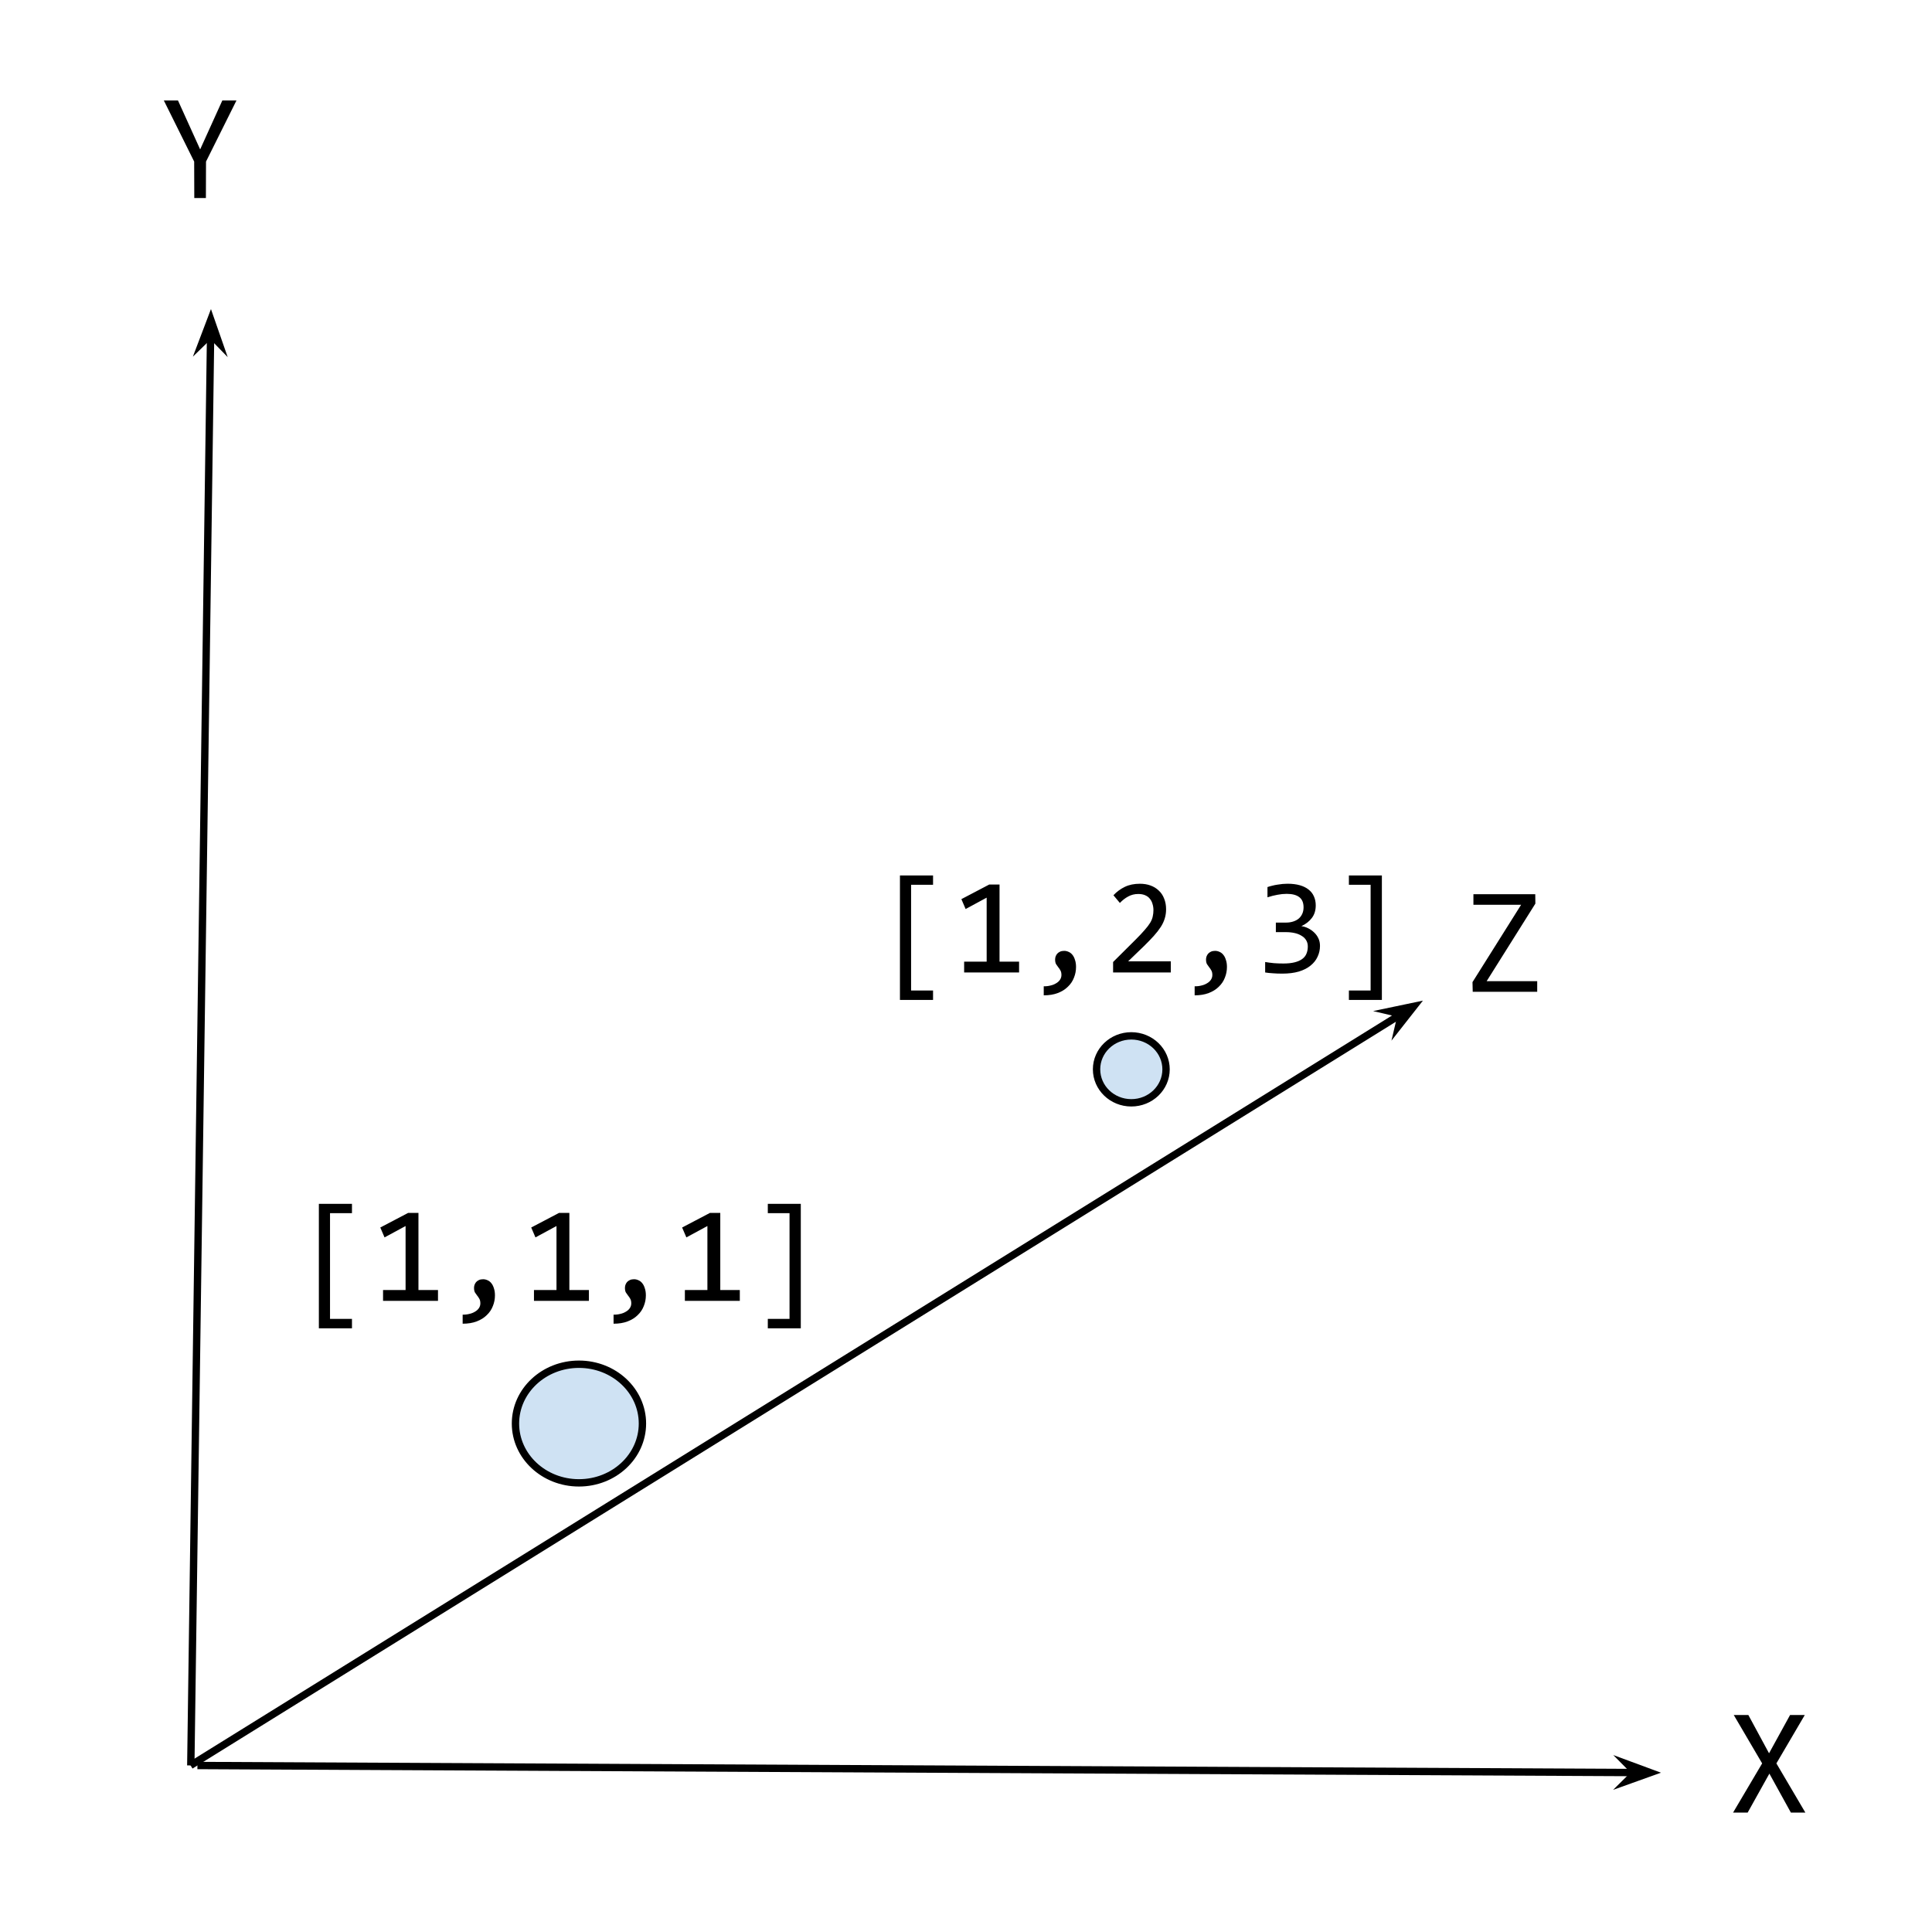
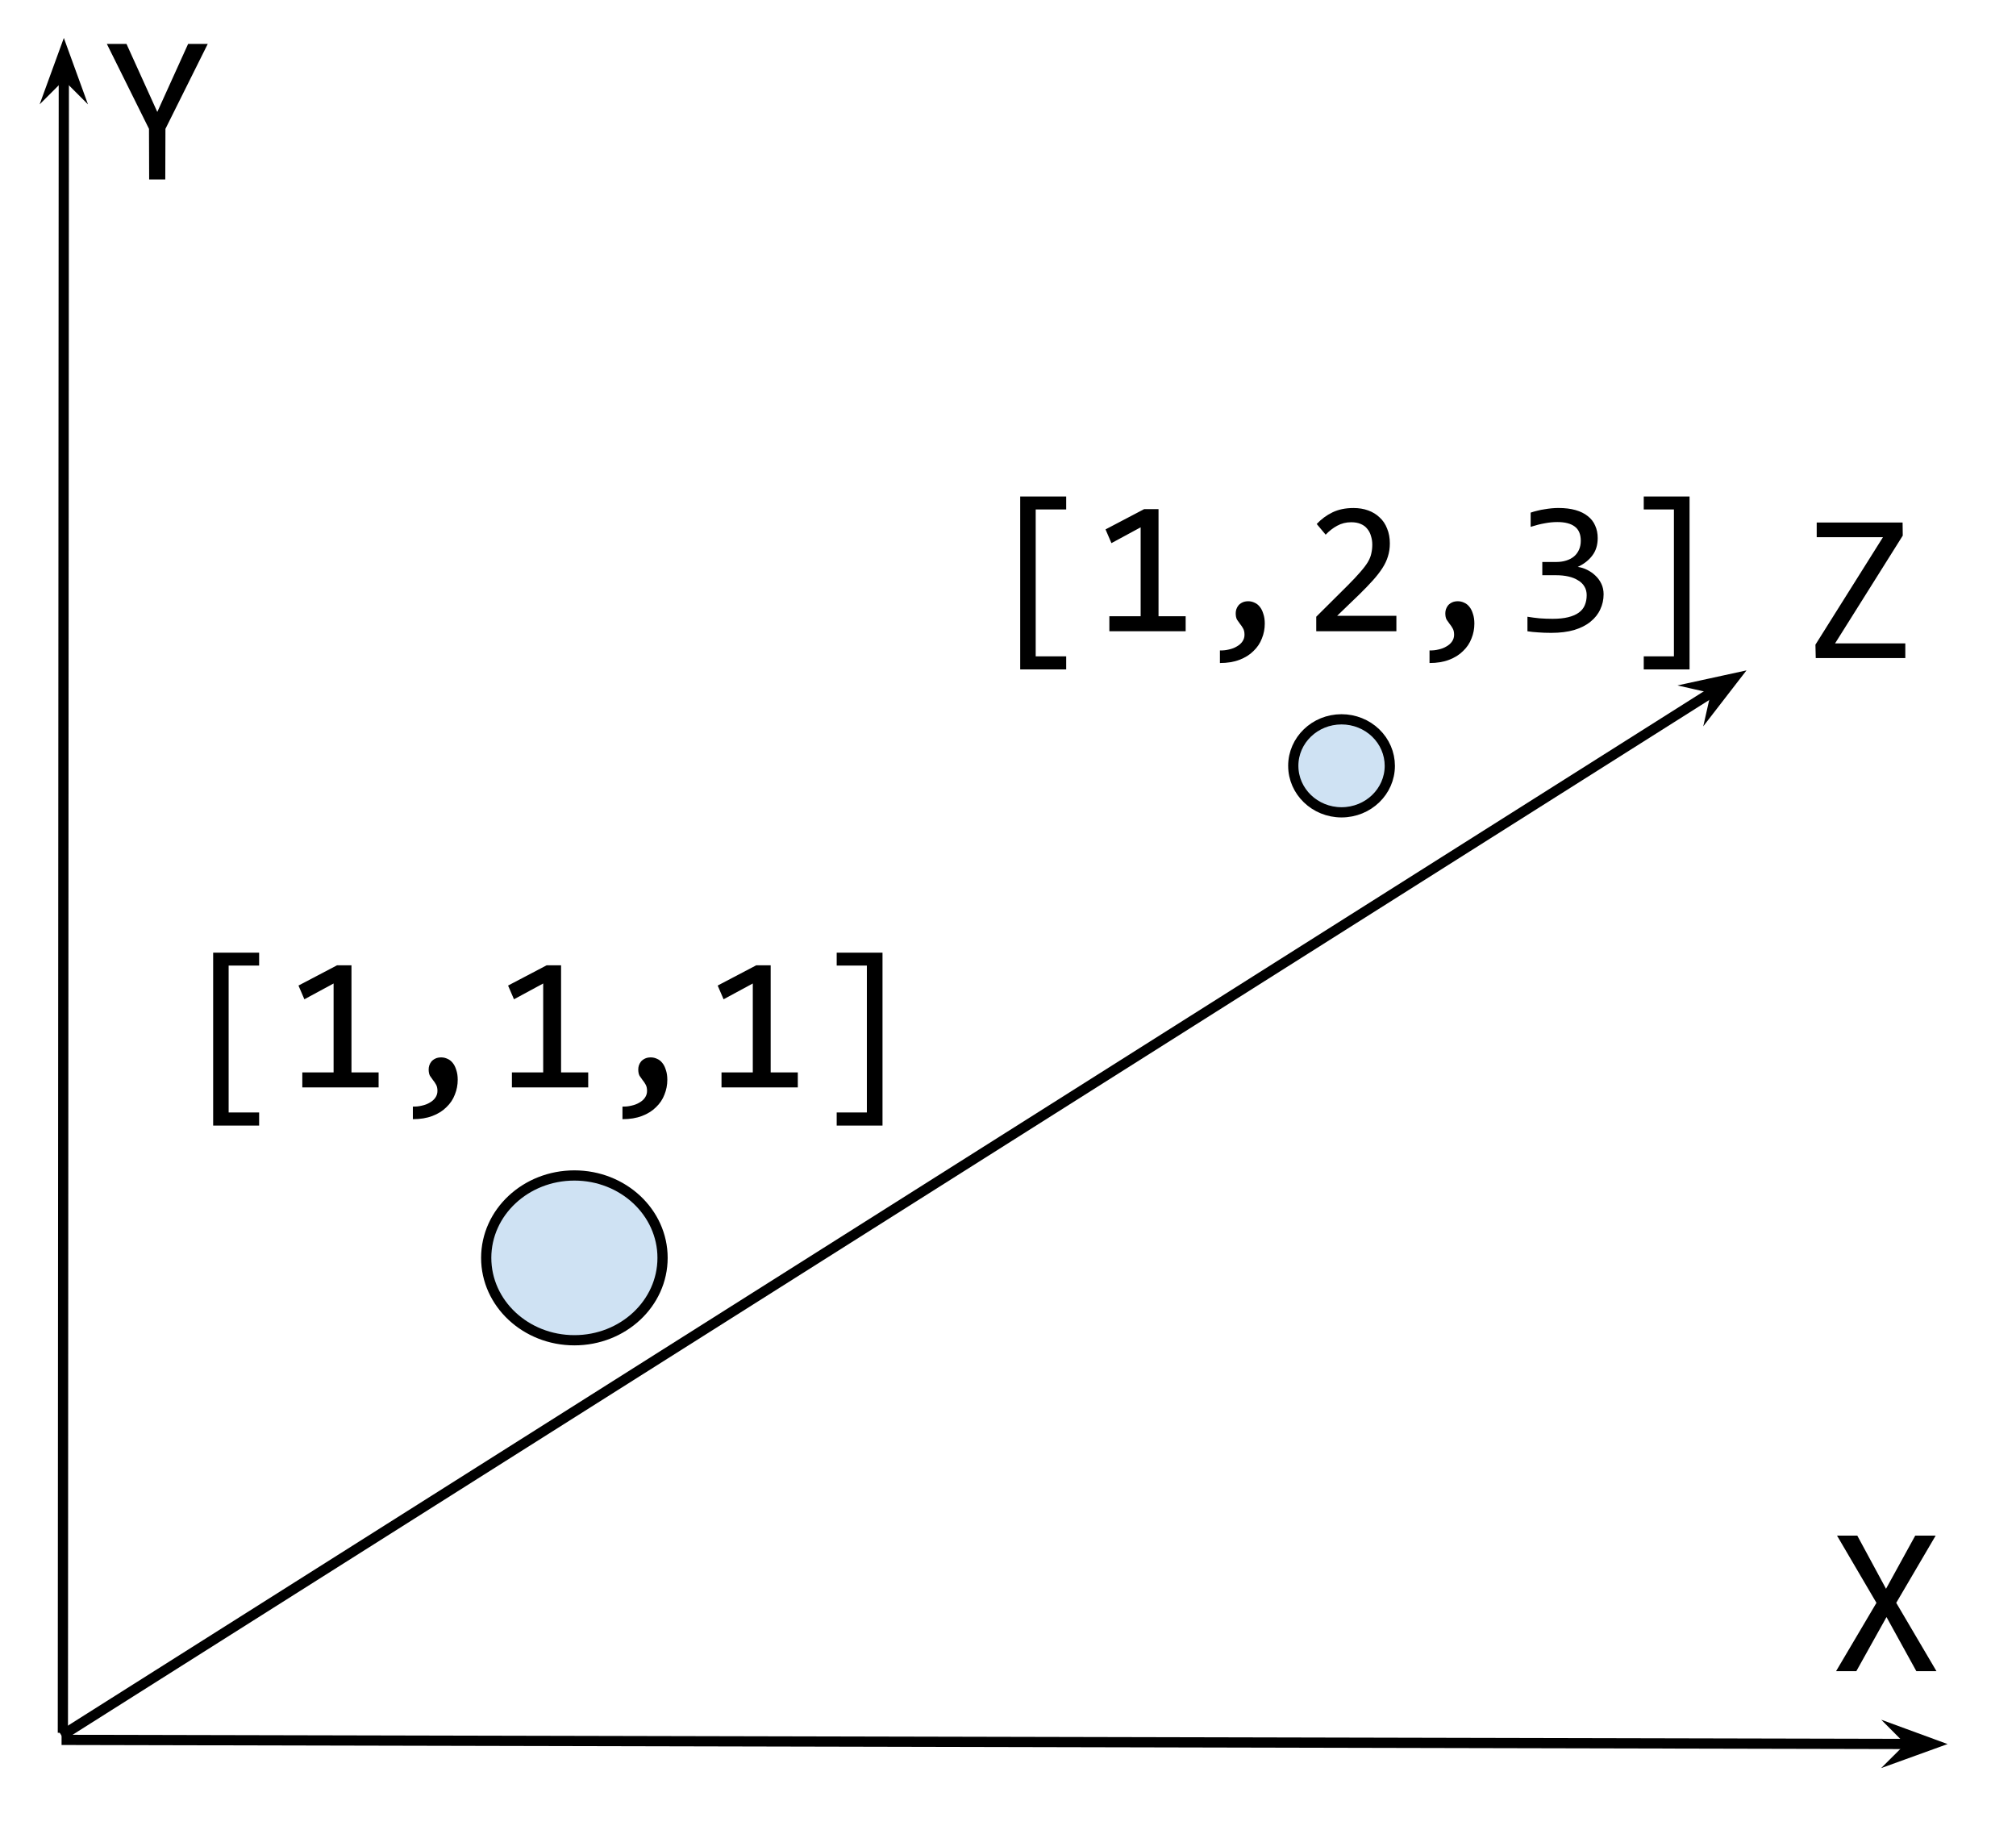
- <svg xmlns="http://www.w3.org/2000/svg" version="1.1" viewBox="0.0 0.0 262.638 261.617" fill="none" stroke="none" stroke-linecap="square" stroke-miterlimit="10">
+ <svg xmlns="http://www.w3.org/2000/svg" version="1.1" viewBox="0.0 0.0 197.32 179.018" fill="none" stroke="none" stroke-linecap="square" stroke-miterlimit="10">
  <clipPath id="p.0">
-     <path d="m0 0l262.638 0l0 261.617l-262.638 0l0 -261.617z" clip-rule="nonzero" />
+     <path d="m0 0l197.32 0l0 179.018l-197.32 0l0 -179.018z" clip-rule="nonzero" />
  </clipPath>
  <g clip-path="url(#p.0)">
-     <path fill="#000000" fill-opacity="0.0" d="m0 0l262.638 0l0 261.617l-262.638 0z" fill-rule="evenodd" />
-     <path fill="#000000" fill-opacity="0.0" d="m110.199 105.281l92.535 0l0 42.016l-92.535 0z" fill-rule="evenodd" />
-     <path fill="#000000" d="m126.84 135.936l-4.5 0l0 -16.922l4.5 0l0 1.266l-2.984 0l0 14.375l2.984 0l0 1.281zm11.695 -3.734l-7.469 0l0 -1.469l3.062 0l0 -8.703l-2.859 1.547l-0.578 -1.344l3.781 -1.984l1.406 0l0 10.484l2.656 0l0 1.469zm3.351 1.875q0.453 0.016 0.891 -0.094q0.438 -0.094 0.766 -0.297q0.344 -0.188 0.547 -0.484q0.203 -0.297 0.203 -0.656q0 -0.391 -0.141 -0.625q-0.125 -0.234 -0.297 -0.438q-0.156 -0.203 -0.297 -0.422q-0.125 -0.234 -0.125 -0.625q0 -0.188 0.062 -0.391q0.078 -0.219 0.219 -0.391q0.156 -0.172 0.391 -0.281q0.234 -0.109 0.562 -0.109q0.312 0 0.609 0.141q0.297 0.125 0.516 0.406q0.219 0.266 0.344 0.688q0.141 0.406 0.141 0.953q0 0.766 -0.281 1.453q-0.266 0.703 -0.828 1.234q-0.547 0.547 -1.375 0.859q-0.812 0.312 -1.906 0.312l0 -1.234zm17.273 -1.875l-7.844 0l0 -1.422l3.078 -3.062q0.75 -0.75 1.219 -1.297q0.484 -0.547 0.75 -0.984q0.266 -0.453 0.344 -0.859q0.094 -0.406 0.094 -0.859q0 -0.438 -0.125 -0.828q-0.109 -0.406 -0.359 -0.703q-0.234 -0.312 -0.641 -0.484q-0.391 -0.172 -0.938 -0.172q-0.75 0 -1.375 0.344q-0.609 0.328 -1.125 0.875l-0.875 -1.047q0.672 -0.719 1.547 -1.141q0.875 -0.422 2.047 -0.422q0.797 0 1.438 0.234q0.656 0.234 1.125 0.688q0.484 0.438 0.734 1.094q0.266 0.641 0.266 1.453q0 0.672 -0.188 1.266q-0.172 0.578 -0.547 1.156q-0.375 0.578 -0.938 1.203q-0.547 0.609 -1.312 1.359l-2.172 2.094l5.797 0l0 1.516zm3.242 1.875q0.453 0.016 0.891 -0.094q0.438 -0.094 0.766 -0.297q0.344 -0.188 0.547 -0.484q0.203 -0.297 0.203 -0.656q0 -0.391 -0.141 -0.625q-0.125 -0.234 -0.297 -0.438q-0.156 -0.203 -0.297 -0.422q-0.125 -0.234 -0.125 -0.625q0 -0.188 0.062 -0.391q0.078 -0.219 0.219 -0.391q0.156 -0.172 0.391 -0.281q0.234 -0.109 0.562 -0.109q0.312 0 0.609 0.141q0.297 0.125 0.516 0.406q0.219 0.266 0.344 0.688q0.141 0.406 0.141 0.953q0 0.766 -0.281 1.453q-0.266 0.703 -0.828 1.234q-0.547 0.547 -1.375 0.859q-0.812 0.312 -1.906 0.312l0 -1.234zm17.039 -5.484q0 0.781 -0.328 1.469q-0.312 0.688 -0.953 1.203q-0.625 0.516 -1.594 0.812q-0.969 0.281 -2.25 0.281q-0.719 0 -1.281 -0.047q-0.562 -0.031 -1.047 -0.109l0 -1.422q0.562 0.094 1.188 0.156q0.625 0.047 1.281 0.047q0.891 0 1.516 -0.156q0.641 -0.156 1.047 -0.453q0.406 -0.297 0.578 -0.719q0.188 -0.438 0.188 -0.984q0 -0.484 -0.219 -0.844q-0.219 -0.375 -0.625 -0.609q-0.391 -0.25 -0.938 -0.375q-0.547 -0.125 -1.203 -0.125l-1.359 0l0 -1.297l1.375 0q0.531 0 0.969 -0.141q0.453 -0.141 0.766 -0.406q0.312 -0.266 0.484 -0.656q0.172 -0.391 0.172 -0.875q0 -0.953 -0.594 -1.391q-0.578 -0.438 -1.703 -0.438q-0.609 0 -1.25 0.125q-0.625 0.109 -1.359 0.344l0 -1.391q0.312 -0.109 0.656 -0.188q0.359 -0.094 0.703 -0.141q0.359 -0.062 0.703 -0.094q0.344 -0.031 0.656 -0.031q0.953 0 1.672 0.203q0.719 0.203 1.203 0.594q0.484 0.375 0.719 0.922q0.25 0.547 0.25 1.219q0 1.031 -0.531 1.719q-0.516 0.688 -1.422 1.109q0.469 0.062 0.906 0.281q0.453 0.219 0.812 0.562q0.375 0.344 0.594 0.812q0.219 0.453 0.219 1.031zm8.414 7.344l-4.484 0l0 -1.281l2.953 0l0 -14.375l-2.953 0l0 -1.266l4.484 0l0 16.922z" fill-rule="nonzero" />
-     <path fill="#000000" fill-opacity="0.0" d="m28.677 42.016l-2.74 197.984" fill-rule="evenodd" />
-     <path stroke="#000000" stroke-width="1.0" stroke-linejoin="round" stroke-linecap="butt" d="m28.63 45.443l-2.693 194.558" fill-rule="evenodd" />
-     <path fill="#000000" stroke="#000000" stroke-width="1.0" stroke-linecap="butt" d="m28.63 45.443l1.109 1.14l-1.082 -3.105l-1.167 3.074z" fill-rule="evenodd" />
-     <path fill="#000000" fill-opacity="0.0" d="m225.798 240.987l-198.961 -0.976" fill-rule="evenodd" />
-     <path stroke="#000000" stroke-width="1.0" stroke-linejoin="round" stroke-linecap="butt" d="m222.371 240.97l-195.534 -0.96" fill-rule="evenodd" />
-     <path fill="#000000" stroke="#000000" stroke-width="1.0" stroke-linecap="butt" d="m222.371 240.97l-1.13 1.119l3.095 -1.109l-3.084 -1.14z" fill-rule="evenodd" />
-     <path fill="#000000" fill-opacity="0.0" d="m25.906 240l167.528 -103.969" fill-rule="evenodd" />
-     <path stroke="#000000" stroke-width="1.0" stroke-linejoin="round" stroke-linecap="butt" d="m25.906 239.999l164.616 -102.161" fill-rule="evenodd" />
-     <path fill="#000000" stroke="#000000" stroke-width="1.0" stroke-linecap="butt" d="m190.521 137.838l-0.363 1.549l2.032 -2.585l-3.218 0.674z" fill-rule="evenodd" />
-     <path fill="#cfe2f3" d="m149.066 145.37l0 0c0 -2.514 2.115 -4.551 4.724 -4.551l0 0c1.253 0 2.455 0.48 3.341 1.333c0.886 0.854 1.384 2.011 1.384 3.218l0 0c0 2.514 -2.115 4.551 -4.724 4.551l0 0c-2.609 0 -4.724 -2.038 -4.724 -4.551z" fill-rule="evenodd" />
-     <path stroke="#000000" stroke-width="1.0" stroke-linejoin="round" stroke-linecap="butt" d="m149.066 145.37l0 0c0 -2.514 2.115 -4.551 4.724 -4.551l0 0c1.253 0 2.455 0.48 3.341 1.333c0.886 0.854 1.384 2.011 1.384 3.218l0 0c0 2.514 -2.115 4.551 -4.724 4.551l0 0c-2.609 0 -4.724 -2.038 -4.724 -4.551z" fill-rule="evenodd" />
-     <path fill="#000000" fill-opacity="0.0" d="m225.798 219.491l54.614 0l0 42.016l-54.614 0z" fill-rule="evenodd" />
-     <path fill="#000000" d="m240.485 238.348l-2.812 -5.203l-1.984 0l3.859 6.578l-3.953 6.688l1.984 0l2.953 -5.297l2.922 5.297l1.969 0l-3.938 -6.688l3.859 -6.578l-2.0 0l-2.859 5.203z" fill-rule="nonzero" />
-     <path fill="#000000" fill-opacity="0.0" d="m0 0l54.614 0l0 42.016l-54.614 0z" fill-rule="evenodd" />
-     <path fill="#000000" d="m27.209 20.311l-3.016 -6.656l-1.922 0l4.125 8.312l0.016 4.953l1.578 0l0.016 -4.953l4.141 -8.312l-1.922 0l-3.016 6.656z" fill-rule="nonzero" />
-     <path fill="#000000" fill-opacity="0.0" d="m177.433 107.906l54.614 0l0 42.016l-54.614 0z" fill-rule="evenodd" />
-     <path fill="#000000" d="m202.095 133.388l6.625 -10.547l-0.016 -1.281l-8.406 0l0 1.438l6.484 0l-6.609 10.516l0.031 1.312l8.766 0l0 -1.438l-6.875 0z" fill-rule="nonzero" />
-     <path fill="#000000" fill-opacity="0.0" d="m31.207 149.922l92.535 0l0 42.016l-92.535 0z" fill-rule="evenodd" />
-     <path fill="#000000" d="m47.847 180.576l-4.5 0l0 -16.922l4.5 0l0 1.266l-2.984 0l0 14.375l2.984 0l0 1.281zm11.695 -3.734l-7.469 0l0 -1.469l3.062 0l0 -8.703l-2.859 1.547l-0.578 -1.344l3.781 -1.984l1.406 0l0 10.484l2.656 0l0 1.469zm3.351 1.875q0.453 0.016 0.891 -0.094q0.437 -0.094 0.766 -0.297q0.344 -0.188 0.547 -0.484q0.203 -0.297 0.203 -0.656q0 -0.391 -0.141 -0.625q-0.125 -0.234 -0.297 -0.438q-0.156 -0.203 -0.297 -0.422q-0.125 -0.234 -0.125 -0.625q0 -0.188 0.062 -0.391q0.078 -0.219 0.219 -0.391q0.156 -0.172 0.391 -0.281q0.234 -0.109 0.562 -0.109q0.312 0 0.609 0.141q0.297 0.125 0.516 0.406q0.219 0.266 0.344 0.688q0.141 0.406 0.141 0.953q0 0.766 -0.281 1.453q-0.266 0.703 -0.828 1.234q-0.547 0.547 -1.375 0.859q-0.812 0.312 -1.906 0.312l0 -1.234zm17.164 -1.875l-7.469 0l0 -1.469l3.062 0l0 -8.703l-2.859 1.547l-0.578 -1.344l3.781 -1.984l1.406 0l0 10.484l2.656 0l0 1.469zm3.351 1.875q0.453 0.016 0.891 -0.094q0.438 -0.094 0.766 -0.297q0.344 -0.188 0.547 -0.484q0.203 -0.297 0.203 -0.656q0 -0.391 -0.141 -0.625q-0.125 -0.234 -0.297 -0.438q-0.156 -0.203 -0.297 -0.422q-0.125 -0.234 -0.125 -0.625q0 -0.188 0.062 -0.391q0.078 -0.219 0.219 -0.391q0.156 -0.172 0.391 -0.281q0.234 -0.109 0.562 -0.109q0.312 0 0.609 0.141q0.297 0.125 0.516 0.406q0.219 0.266 0.344 0.688q0.141 0.406 0.141 0.953q0 0.766 -0.281 1.453q-0.266 0.703 -0.828 1.234q-0.547 0.547 -1.375 0.859q-0.812 0.312 -1.906 0.312l0 -1.234zm17.164 -1.875l-7.469 0l0 -1.469l3.062 0l0 -8.703l-2.859 1.547l-0.578 -1.344l3.781 -1.984l1.406 0l0 10.484l2.656 0l0 1.469zm8.289 3.734l-4.484 0l0 -1.281l2.953 0l0 -14.375l-2.953 0l0 -1.266l4.484 0l0 16.922z" fill-rule="nonzero" />
-     <path fill="#cfe2f3" d="m70.073 193.522l0 0c0 -4.453 3.864 -8.063 8.63 -8.063l0 0c4.766 0 8.63 3.61 8.63 8.063l0 0c0 4.453 -3.864 8.063 -8.63 8.063l0 0c-4.766 0 -8.63 -3.61 -8.63 -8.063z" fill-rule="evenodd" />
-     <path stroke="#000000" stroke-width="1.0" stroke-linejoin="round" stroke-linecap="butt" d="m70.073 193.522l0 0c0 -4.453 3.864 -8.063 8.63 -8.063l0 0c4.766 0 8.63 3.61 8.63 8.063l0 0c0 4.453 -3.864 8.063 -8.63 8.063l0 0c-4.766 0 -8.63 -3.61 -8.63 -8.063z" fill-rule="evenodd" />
+     <path fill="#000000" fill-opacity="0.0" d="m0 0l197.32 0l0 179.018l-197.32 0z" fill-rule="evenodd" />
+     <path fill="#000000" fill-opacity="0.0" d="m87.714 34.856l92.535 0l0 42.016l-92.535 0z" fill-rule="evenodd" />
+     <path fill="#000000" d="m104.355 65.511l-4.5 0l0 -16.922l4.5 0l0 1.266l-2.984 0l0 14.375l2.984 0l0 1.281zm11.695 -3.734l-7.469 0l0 -1.469l3.062 0l0 -8.703l-2.859 1.547l-0.578 -1.344l3.781 -1.984l1.406 0l0 10.484l2.656 0l0 1.469zm3.351 1.875q0.453 0.016 0.891 -0.094q0.438 -0.094 0.766 -0.297q0.344 -0.188 0.547 -0.484q0.203 -0.297 0.203 -0.656q0 -0.391 -0.141 -0.625q-0.125 -0.234 -0.297 -0.438q-0.156 -0.203 -0.297 -0.422q-0.125 -0.234 -0.125 -0.625q0 -0.188 0.062 -0.391q0.078 -0.219 0.219 -0.391q0.156 -0.172 0.391 -0.281q0.234 -0.109 0.562 -0.109q0.312 0 0.609 0.141q0.297 0.125 0.516 0.406q0.219 0.266 0.344 0.688q0.141 0.406 0.141 0.953q0 0.766 -0.281 1.453q-0.266 0.703 -0.828 1.234q-0.547 0.547 -1.375 0.859q-0.812 0.312 -1.906 0.312l0 -1.234zm17.273 -1.875l-7.844 0l0 -1.422l3.078 -3.062q0.75 -0.75 1.219 -1.297q0.484 -0.547 0.75 -0.984q0.266 -0.453 0.344 -0.859q0.094 -0.406 0.094 -0.859q0 -0.438 -0.125 -0.828q-0.109 -0.406 -0.359 -0.703q-0.234 -0.312 -0.641 -0.484q-0.391 -0.172 -0.938 -0.172q-0.75 0 -1.375 0.344q-0.609 0.328 -1.125 0.875l-0.875 -1.047q0.672 -0.719 1.547 -1.141q0.875 -0.422 2.047 -0.422q0.797 0 1.438 0.234q0.656 0.234 1.125 0.688q0.484 0.438 0.734 1.094q0.266 0.641 0.266 1.453q0 0.672 -0.188 1.266q-0.172 0.578 -0.547 1.156q-0.375 0.578 -0.938 1.203q-0.547 0.609 -1.312 1.359l-2.172 2.094l5.797 0l0 1.516zm3.242 1.875q0.453 0.016 0.891 -0.094q0.438 -0.094 0.766 -0.297q0.344 -0.188 0.547 -0.484q0.203 -0.297 0.203 -0.656q0 -0.391 -0.141 -0.625q-0.125 -0.234 -0.297 -0.438q-0.156 -0.203 -0.297 -0.422q-0.125 -0.234 -0.125 -0.625q0 -0.188 0.062 -0.391q0.078 -0.219 0.219 -0.391q0.156 -0.172 0.391 -0.281q0.234 -0.109 0.562 -0.109q0.312 0 0.609 0.141q0.297 0.125 0.516 0.406q0.219 0.266 0.344 0.688q0.141 0.406 0.141 0.953q0 0.766 -0.281 1.453q-0.266 0.703 -0.828 1.234q-0.547 0.547 -1.375 0.859q-0.812 0.312 -1.906 0.312l0 -1.234zm17.039 -5.484q0 0.781 -0.328 1.469q-0.312 0.688 -0.953 1.203q-0.625 0.516 -1.594 0.812q-0.969 0.281 -2.25 0.281q-0.719 0 -1.281 -0.047q-0.562 -0.031 -1.047 -0.109l0 -1.422q0.562 0.094 1.188 0.156q0.625 0.047 1.281 0.047q0.891 0 1.516 -0.156q0.641 -0.156 1.047 -0.453q0.406 -0.297 0.578 -0.719q0.188 -0.438 0.188 -0.984q0 -0.484 -0.219 -0.844q-0.219 -0.375 -0.625 -0.609q-0.391 -0.25 -0.938 -0.375q-0.547 -0.125 -1.203 -0.125l-1.359 0l0 -1.297l1.375 0q0.531 0 0.969 -0.141q0.453 -0.141 0.766 -0.406q0.312 -0.266 0.484 -0.656q0.172 -0.391 0.172 -0.875q0 -0.953 -0.594 -1.391q-0.578 -0.438 -1.703 -0.438q-0.609 0 -1.25 0.125q-0.625 0.109 -1.359 0.344l0 -1.391q0.312 -0.109 0.656 -0.188q0.359 -0.094 0.703 -0.141q0.359 -0.062 0.703 -0.094q0.344 -0.031 0.656 -0.031q0.953 0 1.672 0.203q0.719 0.203 1.203 0.594q0.484 0.375 0.719 0.922q0.25 0.547 0.25 1.219q0 1.031 -0.531 1.719q-0.516 0.688 -1.422 1.109q0.469 0.062 0.906 0.281q0.453 0.219 0.812 0.562q0.375 0.344 0.594 0.812q0.219 0.453 0.219 1.031zm8.414 7.344l-4.484 0l0 -1.281l2.953 0l0 -14.375l-2.953 0l0 -1.266l4.484 0l0 16.922z" fill-rule="nonzero" />
+     <path fill="#000000" fill-opacity="0.0" d="m6.249 3.714l-0.094 165.858" fill-rule="evenodd" />
+     <path stroke="#000000" stroke-width="1.0" stroke-linejoin="round" stroke-linecap="butt" d="m6.247 7.141l-0.093 162.431" fill-rule="evenodd" />
+     <path fill="#000000" stroke="#000000" stroke-width="1.0" stroke-linecap="butt" d="m6.247 7.141l1.124 1.125l-1.123 -3.09l-1.126 3.089z" fill-rule="evenodd" />
+     <path fill="#000000" fill-opacity="0.0" d="m190.625 170.677l-184.598 -0.409" fill-rule="evenodd" />
+     <path stroke="#000000" stroke-width="1.0" stroke-linejoin="round" stroke-linecap="butt" d="m187.198 170.67l-181.171 -0.402" fill-rule="evenodd" />
+     <path fill="#000000" stroke="#000000" stroke-width="1.0" stroke-linecap="butt" d="m187.198 170.67l-1.127 1.122l3.092 -1.118l-3.087 -1.131z" fill-rule="evenodd" />
+     <path fill="#000000" fill-opacity="0.0" d="m6.027 169.858l164.913 -104.252" fill-rule="evenodd" />
+     <path stroke="#000000" stroke-width="1.0" stroke-linejoin="round" stroke-linecap="butt" d="m6.027 169.858l162.017 -102.421" fill-rule="evenodd" />
+     <path fill="#000000" stroke="#000000" stroke-width="1.0" stroke-linecap="butt" d="m168.044 67.438l-0.35 1.551l2.011 -2.602l-3.213 0.7z" fill-rule="evenodd" />
+     <path fill="#cfe2f3" d="m126.581 74.945l0 0c0 -2.514 2.115 -4.551 4.724 -4.551l0 0c1.253 0 2.455 0.479 3.341 1.333c0.886 0.854 1.384 2.011 1.384 3.218l0 0c0 2.514 -2.115 4.551 -4.724 4.551l0 0c-2.609 0 -4.724 -2.038 -4.724 -4.551z" fill-rule="evenodd" />
+     <path stroke="#000000" stroke-width="1.0" stroke-linejoin="round" stroke-linecap="butt" d="m126.581 74.945l0 0c0 -2.514 2.115 -4.551 4.724 -4.551l0 0c1.253 0 2.455 0.479 3.341 1.333c0.886 0.854 1.384 2.011 1.384 3.218l0 0c0 2.514 -2.115 4.551 -4.724 4.551l0 0c-2.609 0 -4.724 -2.038 -4.724 -4.551z" fill-rule="evenodd" />
+     <path fill="#000000" fill-opacity="0.0" d="m169.91 136.625l30.583 0l0 42.016l-30.583 0z" fill-rule="evenodd" />
+     <path fill="#000000" d="m184.598 155.482l-2.812 -5.203l-1.984 0l3.859 6.578l-3.953 6.688l1.984 0l2.953 -5.297l2.922 5.297l1.969 0l-3.938 -6.688l3.859 -6.578l-2.0 0l-2.859 5.203z" fill-rule="nonzero" />
+     <path fill="#000000" fill-opacity="0.0" d="m0.896 -9.356l28.535 0l0 42.016l-28.535 0z" fill-rule="evenodd" />
+     <path fill="#000000" d="m15.396 10.954l-3.016 -6.656l-1.922 0l4.125 8.312l0.016 4.953l1.578 0l0.016 -4.953l4.141 -8.312l-1.922 0l-3.016 6.656z" fill-rule="nonzero" />
+     <path fill="#000000" fill-opacity="0.0" d="m154.949 37.481l54.614 0l0 42.016l-54.614 0z" fill-rule="evenodd" />
+     <path fill="#000000" d="m179.611 62.963l6.625 -10.547l-0.016 -1.281l-8.406 0l0 1.438l6.484 0l-6.609 10.516l0.031 1.313l8.766 0l0 -1.438l-6.875 0z" fill-rule="nonzero" />
+     <path fill="#000000" fill-opacity="0.0" d="m8.722 79.497l92.535 0l0 42.016l-92.535 0z" fill-rule="evenodd" />
+     <path fill="#000000" d="m25.363 110.151l-4.5 0l0 -16.922l4.5 0l0 1.266l-2.984 0l0 14.375l2.984 0l0 1.281zm11.695 -3.734l-7.469 0l0 -1.469l3.062 0l0 -8.703l-2.859 1.547l-0.578 -1.344l3.781 -1.984l1.406 0l0 10.484l2.656 0l0 1.469zm3.351 1.875q0.453 0.016 0.891 -0.094q0.438 -0.094 0.766 -0.297q0.344 -0.188 0.547 -0.484q0.203 -0.297 0.203 -0.656q0 -0.391 -0.141 -0.625q-0.125 -0.234 -0.297 -0.438q-0.156 -0.203 -0.297 -0.422q-0.125 -0.234 -0.125 -0.625q0 -0.188 0.062 -0.391q0.078 -0.219 0.219 -0.391q0.156 -0.172 0.391 -0.281q0.234 -0.109 0.562 -0.109q0.312 0 0.609 0.141q0.297 0.125 0.516 0.406q0.219 0.266 0.344 0.688q0.141 0.406 0.141 0.953q0 0.766 -0.281 1.453q-0.266 0.703 -0.828 1.234q-0.547 0.547 -1.375 0.859q-0.812 0.312 -1.906 0.312l0 -1.234zm17.164 -1.875l-7.469 0l0 -1.469l3.062 0l0 -8.703l-2.859 1.547l-0.578 -1.344l3.781 -1.984l1.406 0l0 10.484l2.656 0l0 1.469zm3.351 1.875q0.453 0.016 0.891 -0.094q0.438 -0.094 0.766 -0.297q0.344 -0.188 0.547 -0.484q0.203 -0.297 0.203 -0.656q0 -0.391 -0.141 -0.625q-0.125 -0.234 -0.297 -0.438q-0.156 -0.203 -0.297 -0.422q-0.125 -0.234 -0.125 -0.625q0 -0.188 0.062 -0.391q0.078 -0.219 0.219 -0.391q0.156 -0.172 0.391 -0.281q0.234 -0.109 0.562 -0.109q0.312 0 0.609 0.141q0.297 0.125 0.516 0.406q0.219 0.266 0.344 0.688q0.141 0.406 0.141 0.953q0 0.766 -0.281 1.453q-0.266 0.703 -0.828 1.234q-0.547 0.547 -1.375 0.859q-0.812 0.312 -1.906 0.312l0 -1.234zm17.164 -1.875l-7.469 0l0 -1.469l3.062 0l0 -8.703l-2.859 1.547l-0.578 -1.344l3.781 -1.984l1.406 0l0 10.484l2.656 0l0 1.469zm8.289 3.734l-4.484 0l0 -1.281l2.953 0l0 -14.375l-2.953 0l0 -1.266l4.484 0l0 16.922z" fill-rule="nonzero" />
+     <path fill="#cfe2f3" d="m47.589 123.097l0 0c0 -4.453 3.864 -8.063 8.63 -8.063l0 0c4.766 0 8.63 3.61 8.63 8.063l0 0c0 4.453 -3.864 8.063 -8.63 8.063l0 0c-4.766 0 -8.63 -3.61 -8.63 -8.063z" fill-rule="evenodd" />
+     <path stroke="#000000" stroke-width="1.0" stroke-linejoin="round" stroke-linecap="butt" d="m47.589 123.097l0 0c0 -4.453 3.864 -8.063 8.63 -8.063l0 0c4.766 0 8.63 3.61 8.63 8.063l0 0c0 4.453 -3.864 8.063 -8.63 8.063l0 0c-4.766 0 -8.63 -3.61 -8.63 -8.063z" fill-rule="evenodd" />
  </g>
</svg>
